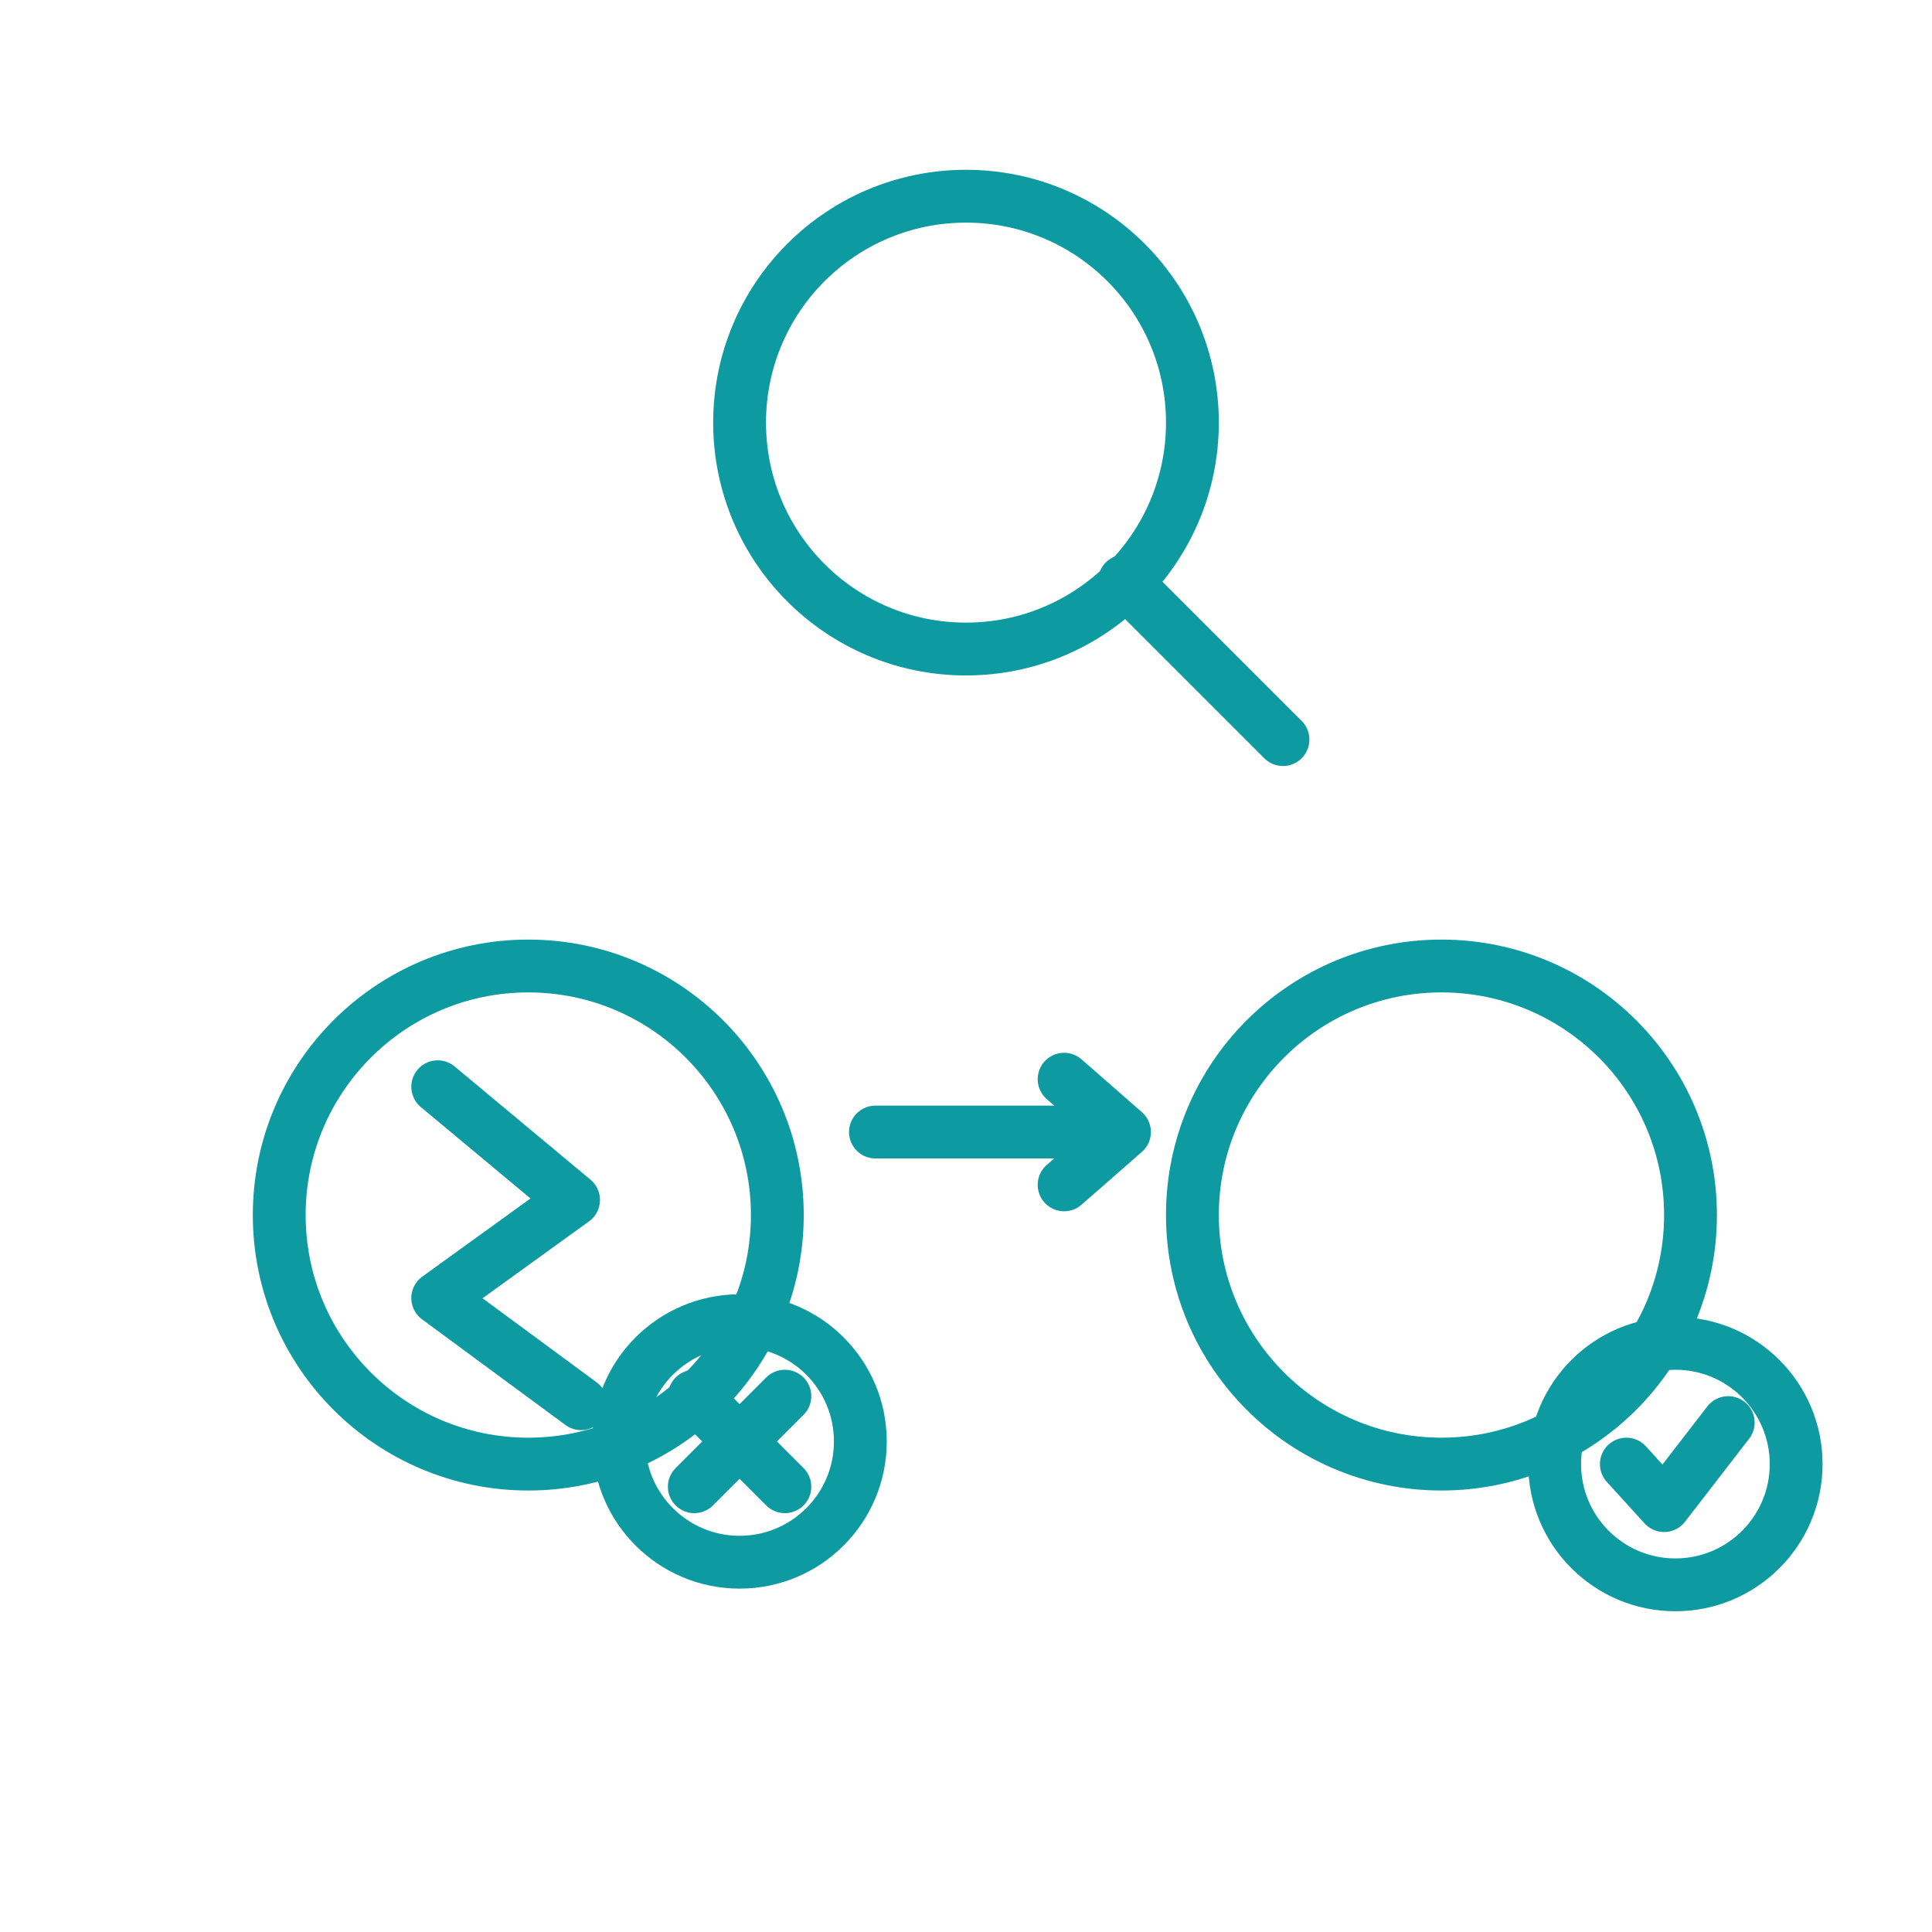
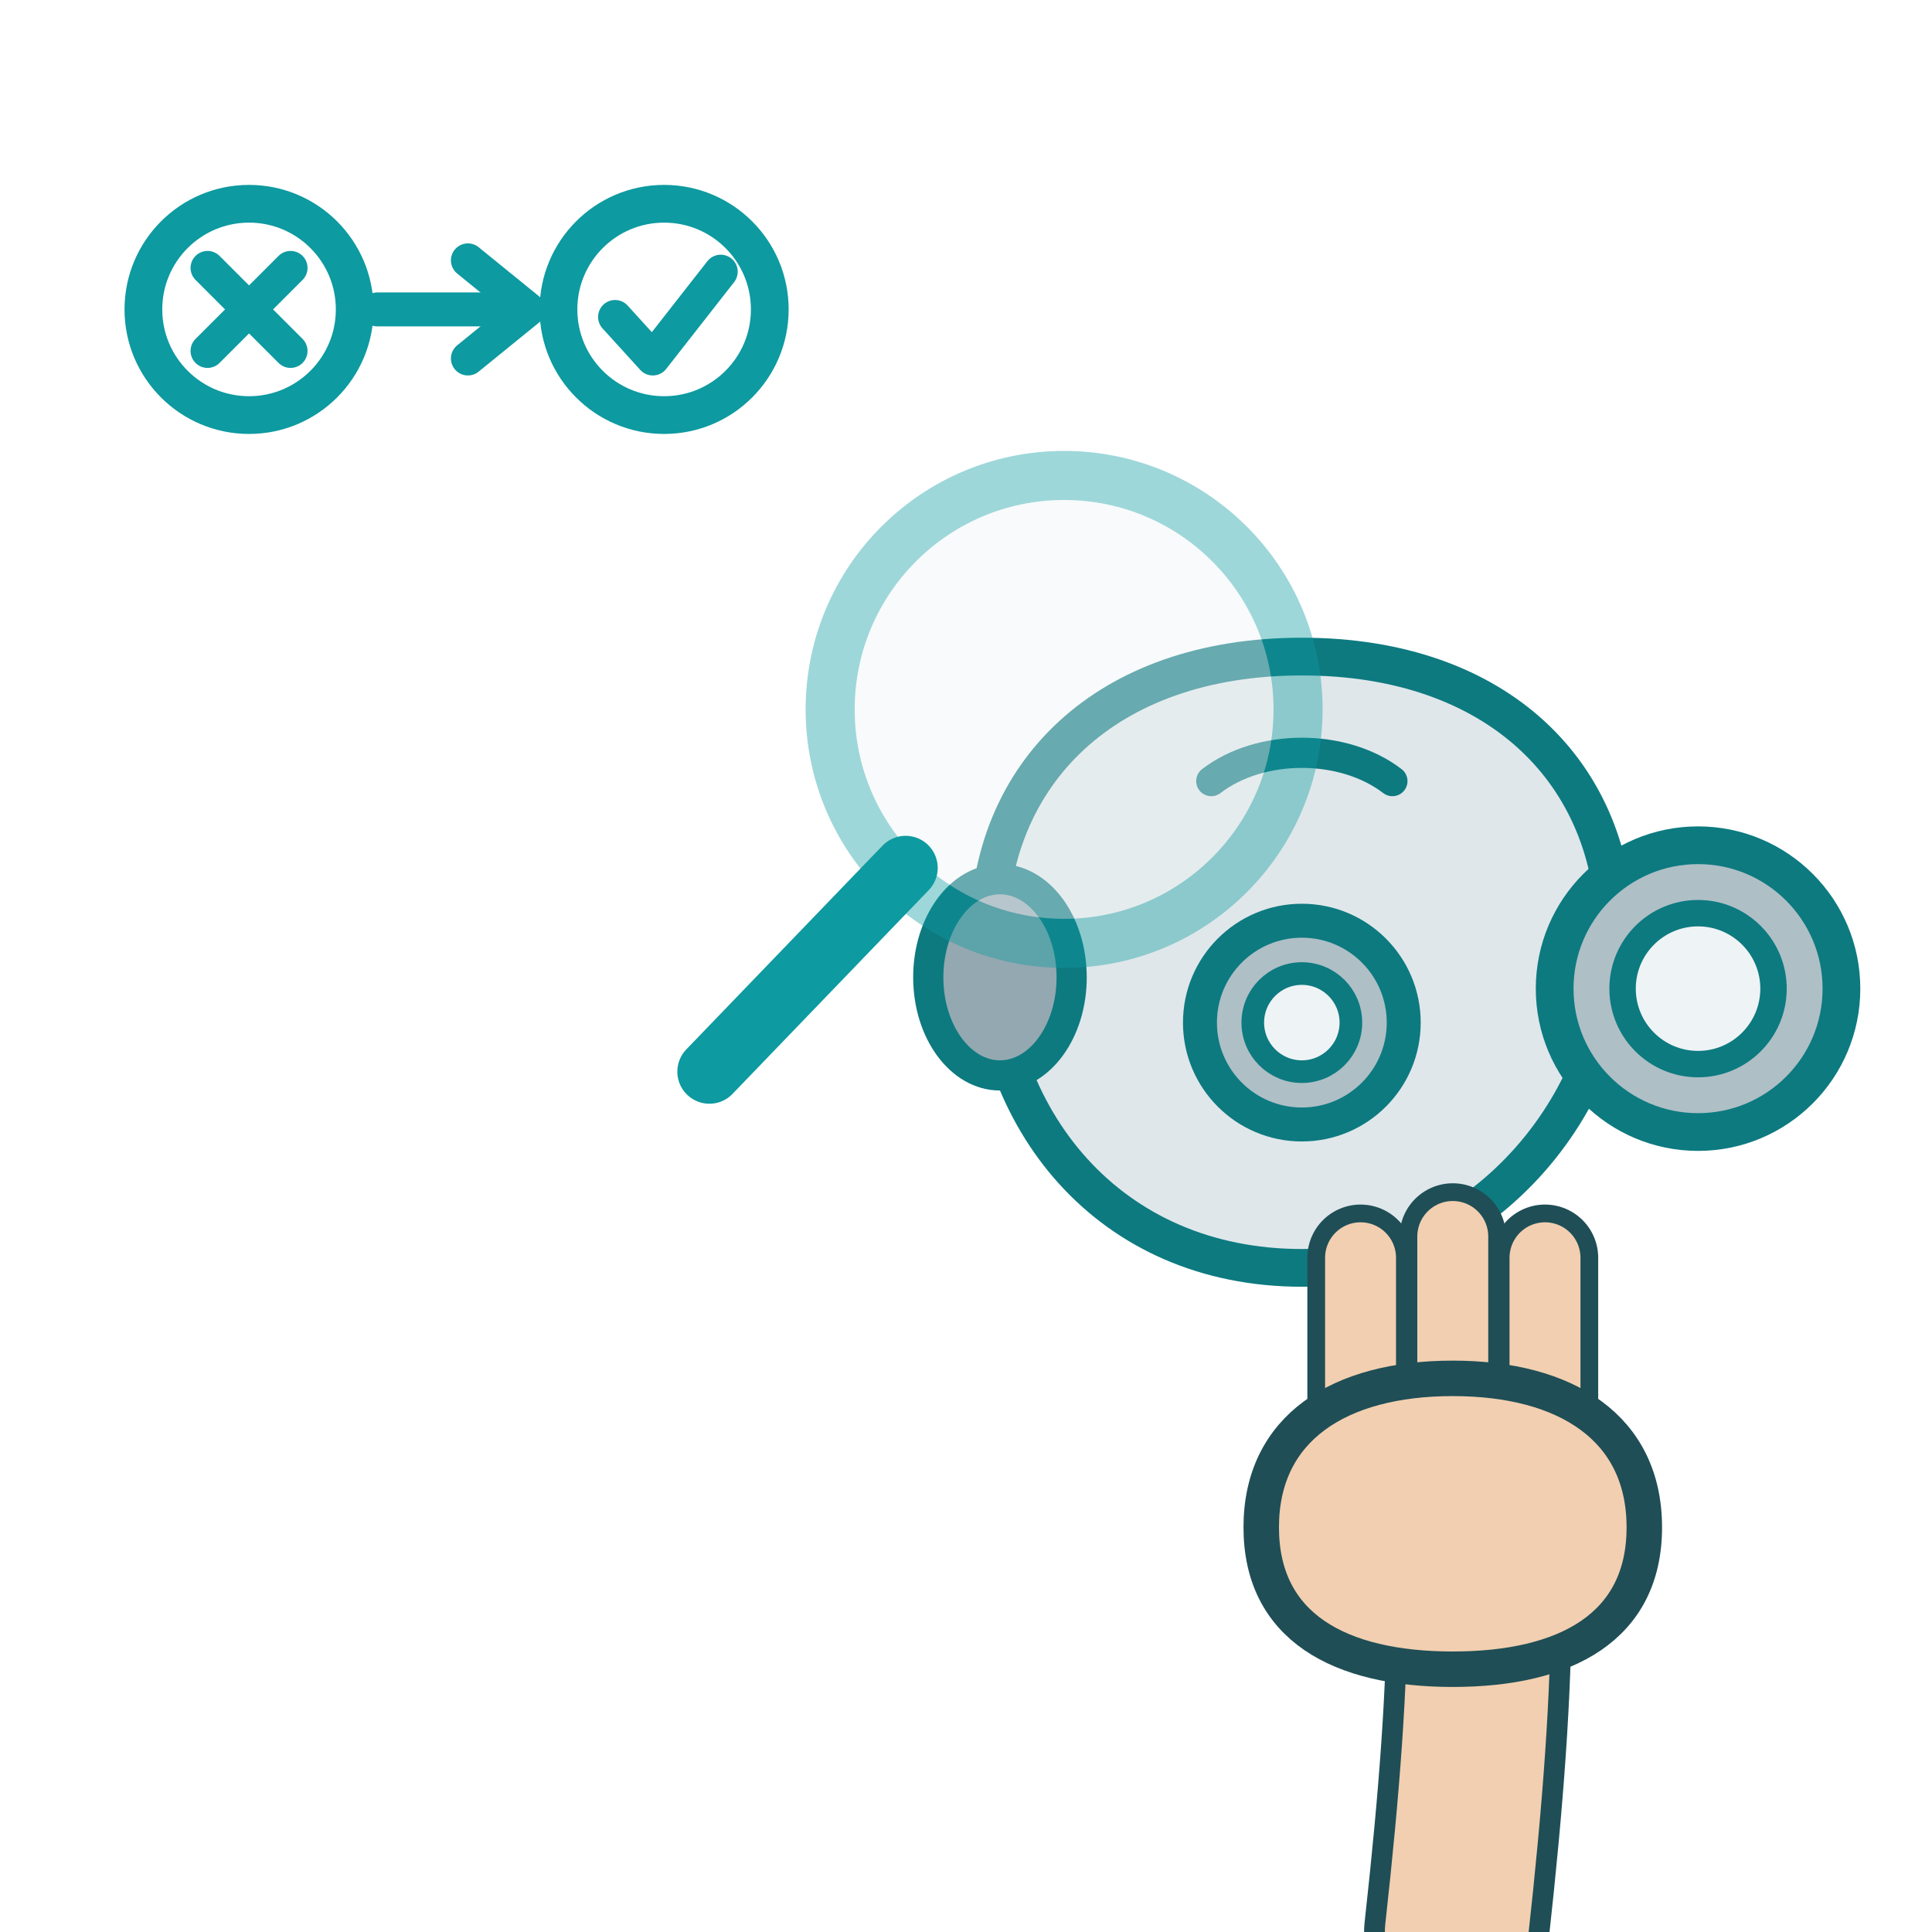
- <svg xmlns="http://www.w3.org/2000/svg" viewBox="0 0 512 512" width="512" height="512" role="img" aria-label="Verificar e trocar as pecas que apresentam defeito">
+ <svg xmlns="http://www.w3.org/2000/svg" viewBox="0 0 512 512" width="512" height="512" role="img" aria-label="Mao segurando a peca enquanto e inspecionada com lupa, com indicadores de defeito e aprovado">
  <rect width="512" height="512" fill="#ffffff" />
-   <g fill="none" stroke="#0d9aa0" stroke-width="14" stroke-linecap="round" stroke-linejoin="round">
-     <circle cx="256" cy="112" r="60" />
-     <path d="M298 154 L340 196" />
-     <circle cx="140" cy="322" r="66" />
-     <path d="M116 288 L152 318 L116 344 L154 372" />
-     <circle cx="196" cy="382" r="32" />
-     <path d="M184 370 L208 394" />
-     <path d="M208 370 L184 394" />
-     <path d="M232 300 L296 300" />
-     <path d="M282 286 L298 300 L282 314" />
-     <circle cx="382" cy="322" r="66" />
-     <circle cx="444" cy="388" r="32" />
-     <path d="M431 388 L441 399 L458 377" />
+   <g transform="translate(-7 5)">
+     <path d="M352 169 C 300 169, 269 200, 269 243 C 269 292, 301 331, 352 331 C 395 331, 435 292, 435 243 C 435 200, 404 169, 352 169 Z" fill="#dfe7ea" stroke="#0d7a80" stroke-width="10" stroke-linejoin="round" />
+     <path d="M328 202 C 341 192, 363 192, 376 202" fill="none" stroke="#0d7a80" stroke-width="8" stroke-linecap="round" />
+     <circle cx="352" cy="266" r="27" fill="#aebfc6" stroke="#0d7a80" stroke-width="9" />
+     <circle cx="352" cy="266" r="13" fill="#eef3f5" stroke="#0d7a80" stroke-width="6" />
+     <circle cx="457" cy="257" r="38" fill="#aebfc6" stroke="#0d7a80" stroke-width="10" />
+     <circle cx="457" cy="257" r="20" fill="#eef3f5" stroke="#0d7a80" stroke-width="7" />
+     <ellipse cx="272" cy="254" rx="19" ry="26" fill="#93a8b1" stroke="#0d7a80" stroke-width="8" />
+   </g>
+   <circle cx="282" cy="188" r="62" fill="#eef3f5" opacity="0.4" stroke="#0d9aa0" stroke-width="13" />
+   <path d="M240 230 L188 284" fill="none" stroke="#0d9aa0" stroke-width="17" stroke-linecap="round" />
+   <path d="M386 512 C 390 476, 392 448, 392 424" fill="none" stroke="#1f4e56" stroke-width="49" stroke-linecap="round" />
+   <path d="M386 512 C 390 476, 392 448, 392 424" fill="none" stroke="#f2cfb0" stroke-width="38" stroke-linecap="round" />
+   <g transform="translate(385 401) rotate(180) scale(0.94)">
+     <path d="M-26 14 L-26 72" fill="none" stroke="#1f4e56" stroke-width="30" stroke-linecap="round" />
+     <path d="M-26 14 L-26 72" fill="none" stroke="#f2cfb0" stroke-width="20" stroke-linecap="round" />
+     <path d="M0 14 L0 78" fill="none" stroke="#1f4e56" stroke-width="30" stroke-linecap="round" />
+     <path d="M0 14 L0 78" fill="none" stroke="#f2cfb0" stroke-width="20" stroke-linecap="round" />
+     <path d="M26 14 L26 72" fill="none" stroke="#1f4e56" stroke-width="30" stroke-linecap="round" />
+     <path d="M26 14 L26 72" fill="none" stroke="#f2cfb0" stroke-width="20" stroke-linecap="round" />
+     <path d="M-54 -4 C -54 -32, -32 -44, 0 -44 C 32 -44, 54 -32, 54 -4 C 54 24, 32 38, 0 38 C -32 38, -54 24, -54 -4 Z" fill="#f2cfb0" stroke="#1f4e56" stroke-width="10" stroke-linejoin="round" />
+   </g>
+   <g>
+     <circle cx="66" cy="82" r="28" fill="none" stroke="#0d9aa0" stroke-width="10" />
+     <path d="M55 71 L77 93" fill="none" stroke="#0d9aa0" stroke-width="9" stroke-linecap="round" />
+     <path d="M77 71 L55 93" fill="none" stroke="#0d9aa0" stroke-width="9" stroke-linecap="round" />
+     <path d="M100 82 L138 82" fill="none" stroke="#0d9aa0" stroke-width="9" stroke-linecap="round" />
+     <path d="M124 69 L140 82 L124 95" fill="none" stroke="#0d9aa0" stroke-width="9" stroke-linecap="round" stroke-linejoin="round" />
+     <circle cx="176" cy="82" r="28" fill="none" stroke="#0d9aa0" stroke-width="10" />
+     <path d="M163 84 L173 95 L191 72" fill="none" stroke="#0d9aa0" stroke-width="9" stroke-linecap="round" stroke-linejoin="round" />
  </g>
</svg>
